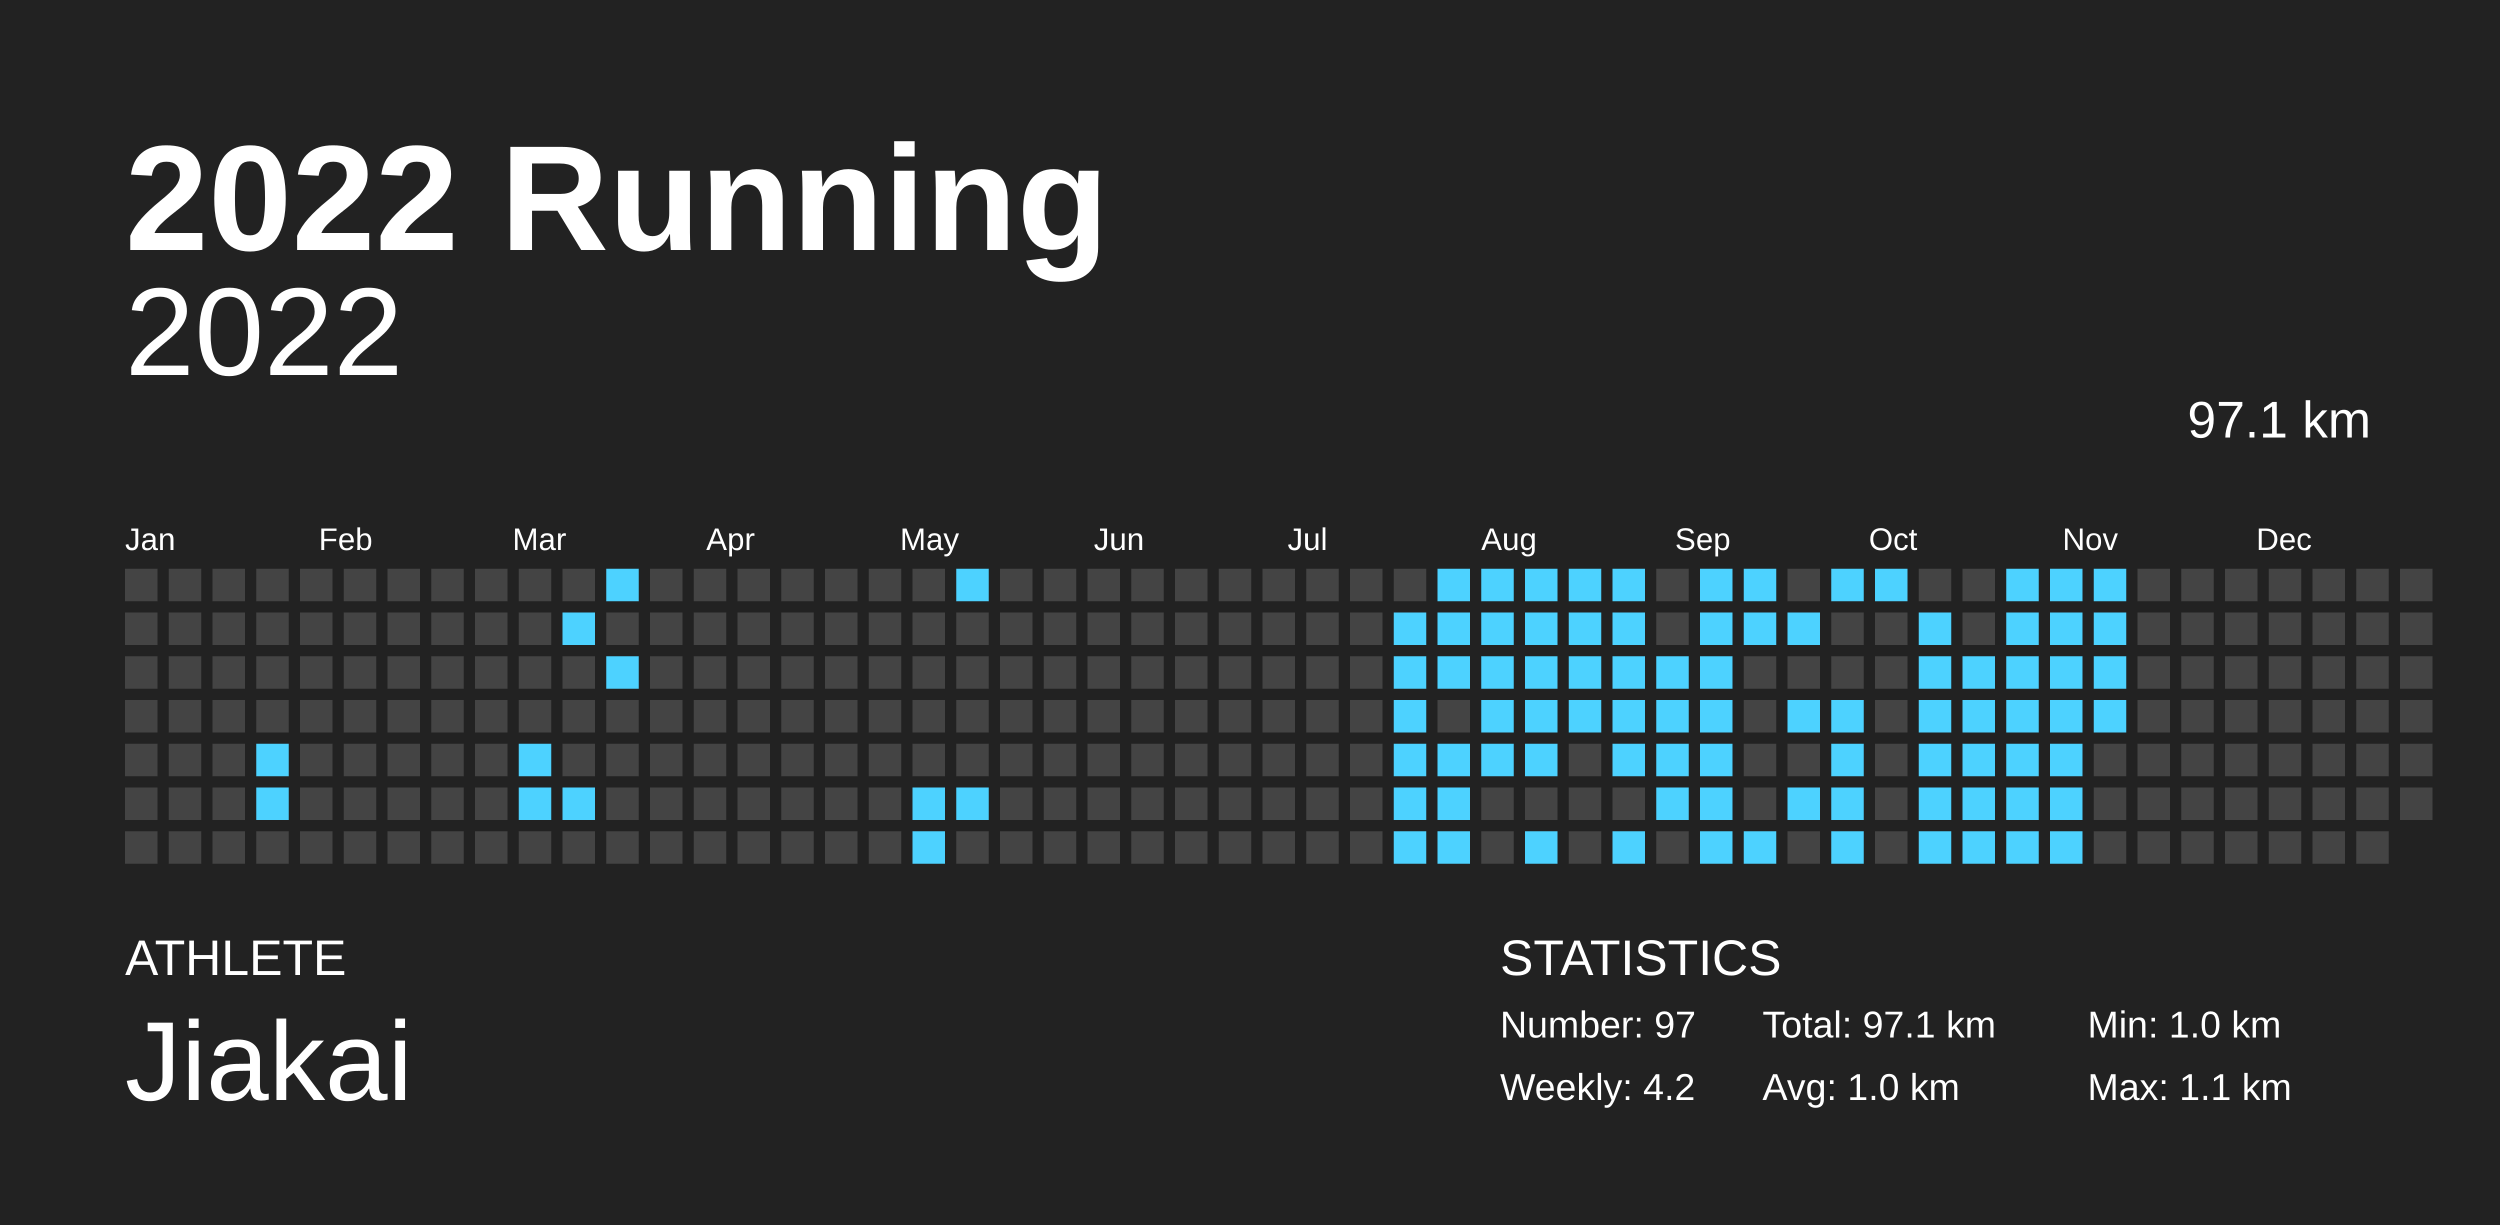
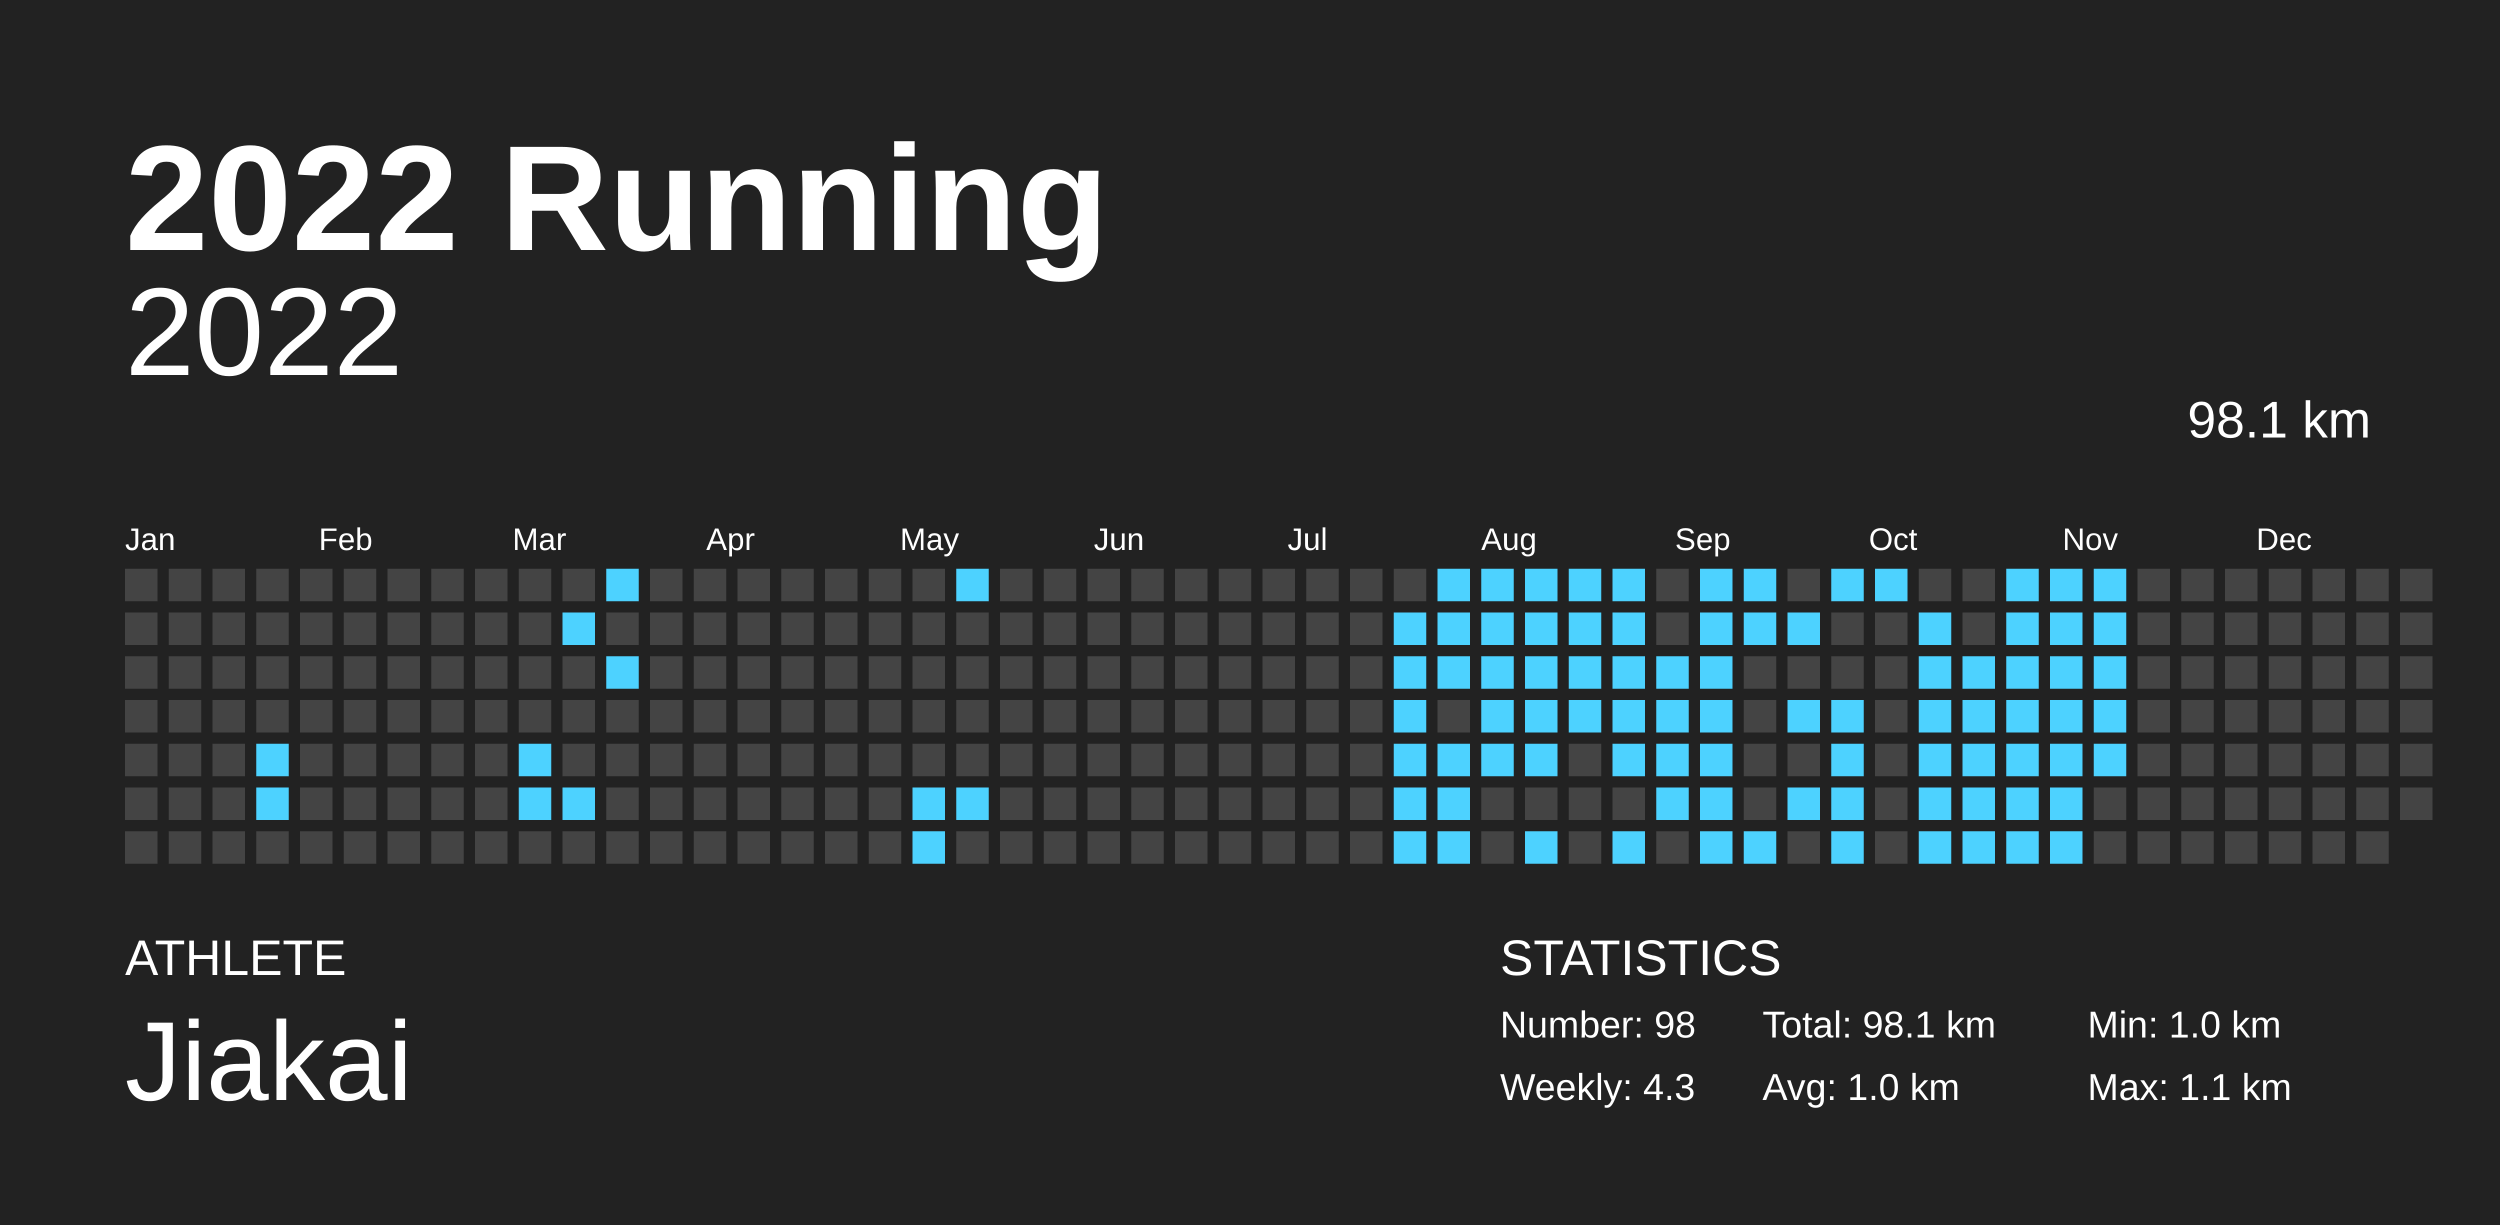
<svg xmlns="http://www.w3.org/2000/svg" baseProfile="full" height="98mm" version="1.1" viewBox="0,0,200,98" width="200mm">
  <defs />
  <rect fill="#222222" height="98" width="200" x="0" y="0" />
  <text fill="#FFFFFF" style="font-size:12px; font-family:Arial; font-weight:bold;" x="10" y="20">2022 Running</text>
  <text fill="#FFFFFF" style="font-size:4px; font-family:Arial" x="10" y="78">ATHLETE</text>
  <text fill="#FFFFFF" style="font-size:9px; font-family:Arial" x="10" y="88">Jiakai</text>
  <text fill="#FFFFFF" style="font-size:4px; font-family:Arial" x="120" y="78">STATISTICS</text>
-   <text fill="#FFFFFF" style="font-size:3px; font-family:Arial" x="120" y="83">Number: 97</text>
-   <text fill="#FFFFFF" style="font-size:3px; font-family:Arial" x="120" y="88">Weekly: 4.2</text>
-   <text fill="#FFFFFF" style="font-size:3px; font-family:Arial" x="141" y="83">Total: 97.1 km</text>
+   <text fill="#FFFFFF" style="font-size:3px; font-family:Arial" x="120" y="83">Number: 98</text>
+   <text fill="#FFFFFF" style="font-size:3px; font-family:Arial" x="120" y="88">Weekly: 4.3</text>
+   <text fill="#FFFFFF" style="font-size:3px; font-family:Arial" x="141" y="83">Total: 98.1 km</text>
  <text fill="#FFFFFF" style="font-size:3px; font-family:Arial" x="141" y="88">Avg: 1.0 km</text>
  <text fill="#FFFFFF" style="font-size:3px; font-family:Arial" x="167" y="83">Min: 1.0 km</text>
  <text fill="#FFFFFF" style="font-size:3px; font-family:Arial" x="167" y="88">Max: 1.1 km</text>
  <text alignment-baseline="hanging" fill="#FFFFFF" style="font-size:10.0px; font-family:Arial;" x="10" y="30">2022</text>
-   <text alignment-baseline="hanging" fill="#FFFFFF" style="font-size:4.125px; font-family:Arial;" x="175" y="35">97.1 km</text>
+   <text alignment-baseline="hanging" fill="#FFFFFF" style="font-size:4.125px; font-family:Arial;" x="175" y="35">98.1 km</text>
  <text fill="#FFFFFF" style="font-size:2.5px; font-family:Arial" x="10.0" y="44">Jan</text>
  <text fill="#FFFFFF" style="font-size:2.5px; font-family:Arial" x="25.5" y="44">Feb</text>
  <text fill="#FFFFFF" style="font-size:2.5px; font-family:Arial" x="41.0" y="44">Mar</text>
  <text fill="#FFFFFF" style="font-size:2.5px; font-family:Arial" x="56.5" y="44">Apr</text>
  <text fill="#FFFFFF" style="font-size:2.5px; font-family:Arial" x="72.0" y="44">May</text>
  <text fill="#FFFFFF" style="font-size:2.5px; font-family:Arial" x="87.5" y="44">Jun</text>
  <text fill="#FFFFFF" style="font-size:2.5px; font-family:Arial" x="103.0" y="44">Jul</text>
  <text fill="#FFFFFF" style="font-size:2.5px; font-family:Arial" x="118.5" y="44">Aug</text>
  <text fill="#FFFFFF" style="font-size:2.5px; font-family:Arial" x="134.0" y="44">Sep</text>
  <text fill="#FFFFFF" style="font-size:2.5px; font-family:Arial" x="149.5" y="44">Oct</text>
  <text fill="#FFFFFF" style="font-size:2.5px; font-family:Arial" x="165.0" y="44">Nov</text>
  <text fill="#FFFFFF" style="font-size:2.5px; font-family:Arial" x="180.5" y="44">Dec</text>
  <rect fill="#444444" height="2.6" width="2.6" x="10.0" y="45.5" />
  <rect fill="#444444" height="2.6" width="2.6" x="10.0" y="49.0" />
  <rect fill="#444444" height="2.6" width="2.6" x="10.0" y="52.5" />
  <rect fill="#444444" height="2.6" width="2.6" x="10.0" y="56.0" />
  <rect fill="#444444" height="2.6" width="2.6" x="10.0" y="59.5" />
  <rect fill="#444444" height="2.6" width="2.6" x="10.0" y="63.0" />
  <rect fill="#444444" height="2.6" width="2.6" x="10.0" y="66.5" />
  <rect fill="#444444" height="2.6" width="2.6" x="13.5" y="45.5" />
  <rect fill="#444444" height="2.6" width="2.6" x="13.5" y="49.0" />
  <rect fill="#444444" height="2.6" width="2.6" x="13.5" y="52.5" />
  <rect fill="#444444" height="2.6" width="2.6" x="13.5" y="56.0" />
  <rect fill="#444444" height="2.6" width="2.6" x="13.5" y="59.5" />
  <rect fill="#444444" height="2.6" width="2.6" x="13.5" y="63.0" />
  <rect fill="#444444" height="2.6" width="2.6" x="13.5" y="66.5" />
  <rect fill="#444444" height="2.6" width="2.6" x="17.0" y="45.5" />
  <rect fill="#444444" height="2.6" width="2.6" x="17.0" y="49.0" />
  <rect fill="#444444" height="2.6" width="2.6" x="17.0" y="52.5" />
  <rect fill="#444444" height="2.6" width="2.6" x="17.0" y="56.0" />
  <rect fill="#444444" height="2.6" width="2.6" x="17.0" y="59.5" />
  <rect fill="#444444" height="2.6" width="2.6" x="17.0" y="63.0" />
  <rect fill="#444444" height="2.6" width="2.6" x="17.0" y="66.5" />
  <rect fill="#444444" height="2.6" width="2.6" x="20.5" y="45.5" />
  <rect fill="#444444" height="2.6" width="2.6" x="20.5" y="49.0" />
  <rect fill="#444444" height="2.6" width="2.6" x="20.5" y="52.5" />
  <rect fill="#444444" height="2.6" width="2.6" x="20.5" y="56.0" />
  <rect fill="#4dd2ff" height="2.6" width="2.6" x="20.5" y="59.5" />
  <rect fill="#4dd2ff" height="2.6" width="2.6" x="20.5" y="63.0" />
  <rect fill="#444444" height="2.6" width="2.6" x="20.5" y="66.5" />
  <rect fill="#444444" height="2.6" width="2.6" x="24.0" y="45.5" />
  <rect fill="#444444" height="2.6" width="2.6" x="24.0" y="49.0" />
  <rect fill="#444444" height="2.6" width="2.6" x="24.0" y="52.5" />
  <rect fill="#444444" height="2.6" width="2.6" x="24.0" y="56.0" />
  <rect fill="#444444" height="2.6" width="2.6" x="24.0" y="59.5" />
  <rect fill="#444444" height="2.6" width="2.6" x="24.0" y="63.0" />
  <rect fill="#444444" height="2.6" width="2.6" x="24.0" y="66.5" />
  <rect fill="#444444" height="2.6" width="2.6" x="27.5" y="45.5" />
  <rect fill="#444444" height="2.6" width="2.6" x="27.5" y="49.0" />
  <rect fill="#444444" height="2.6" width="2.6" x="27.5" y="52.5" />
  <rect fill="#444444" height="2.6" width="2.6" x="27.5" y="56.0" />
  <rect fill="#444444" height="2.6" width="2.6" x="27.5" y="59.5" />
  <rect fill="#444444" height="2.6" width="2.6" x="27.5" y="63.0" />
  <rect fill="#444444" height="2.6" width="2.6" x="27.5" y="66.5" />
  <rect fill="#444444" height="2.6" width="2.6" x="31.0" y="45.5" />
  <rect fill="#444444" height="2.6" width="2.6" x="31.0" y="49.0" />
  <rect fill="#444444" height="2.6" width="2.6" x="31.0" y="52.5" />
  <rect fill="#444444" height="2.6" width="2.6" x="31.0" y="56.0" />
  <rect fill="#444444" height="2.6" width="2.6" x="31.0" y="59.5" />
  <rect fill="#444444" height="2.6" width="2.6" x="31.0" y="63.0" />
  <rect fill="#444444" height="2.6" width="2.6" x="31.0" y="66.5" />
  <rect fill="#444444" height="2.6" width="2.6" x="34.5" y="45.5" />
  <rect fill="#444444" height="2.6" width="2.6" x="34.5" y="49.0" />
  <rect fill="#444444" height="2.6" width="2.6" x="34.5" y="52.5" />
  <rect fill="#444444" height="2.6" width="2.6" x="34.5" y="56.0" />
  <rect fill="#444444" height="2.6" width="2.6" x="34.5" y="59.5" />
  <rect fill="#444444" height="2.6" width="2.6" x="34.5" y="63.0" />
  <rect fill="#444444" height="2.6" width="2.6" x="34.5" y="66.5" />
  <rect fill="#444444" height="2.6" width="2.6" x="38.0" y="45.5" />
  <rect fill="#444444" height="2.6" width="2.6" x="38.0" y="49.0" />
  <rect fill="#444444" height="2.6" width="2.6" x="38.0" y="52.5" />
  <rect fill="#444444" height="2.6" width="2.6" x="38.0" y="56.0" />
  <rect fill="#444444" height="2.6" width="2.6" x="38.0" y="59.5" />
  <rect fill="#444444" height="2.6" width="2.6" x="38.0" y="63.0" />
  <rect fill="#444444" height="2.6" width="2.6" x="38.0" y="66.5" />
  <rect fill="#444444" height="2.6" width="2.6" x="41.5" y="45.5" />
  <rect fill="#444444" height="2.6" width="2.6" x="41.5" y="49.0" />
  <rect fill="#444444" height="2.6" width="2.6" x="41.5" y="52.5" />
  <rect fill="#444444" height="2.6" width="2.6" x="41.5" y="56.0" />
  <rect fill="#4dd2ff" height="2.6" width="2.6" x="41.5" y="59.5" />
  <rect fill="#4dd2ff" height="2.6" width="2.6" x="41.5" y="63.0" />
  <rect fill="#444444" height="2.6" width="2.6" x="41.5" y="66.5" />
  <rect fill="#444444" height="2.6" width="2.6" x="45.0" y="45.5" />
  <rect fill="#4dd2ff" height="2.6" width="2.6" x="45.0" y="49.0" />
  <rect fill="#444444" height="2.6" width="2.6" x="45.0" y="52.5" />
  <rect fill="#444444" height="2.6" width="2.6" x="45.0" y="56.0" />
  <rect fill="#444444" height="2.6" width="2.6" x="45.0" y="59.5" />
  <rect fill="#4dd2ff" height="2.6" width="2.6" x="45.0" y="63.0" />
  <rect fill="#444444" height="2.6" width="2.6" x="45.0" y="66.5" />
  <rect fill="#4dd2ff" height="2.6" width="2.6" x="48.5" y="45.5" />
  <rect fill="#444444" height="2.6" width="2.6" x="48.5" y="49.0" />
  <rect fill="#4dd2ff" height="2.6" width="2.6" x="48.5" y="52.5" />
  <rect fill="#444444" height="2.6" width="2.6" x="48.5" y="56.0" />
  <rect fill="#444444" height="2.6" width="2.6" x="48.5" y="59.5" />
  <rect fill="#444444" height="2.6" width="2.6" x="48.5" y="63.0" />
  <rect fill="#444444" height="2.6" width="2.6" x="48.5" y="66.5" />
  <rect fill="#444444" height="2.6" width="2.6" x="52.0" y="45.5" />
  <rect fill="#444444" height="2.6" width="2.6" x="52.0" y="49.0" />
  <rect fill="#444444" height="2.6" width="2.6" x="52.0" y="52.5" />
  <rect fill="#444444" height="2.6" width="2.6" x="52.0" y="56.0" />
  <rect fill="#444444" height="2.6" width="2.6" x="52.0" y="59.5" />
  <rect fill="#444444" height="2.6" width="2.6" x="52.0" y="63.0" />
  <rect fill="#444444" height="2.6" width="2.6" x="52.0" y="66.5" />
  <rect fill="#444444" height="2.6" width="2.6" x="55.5" y="45.5" />
  <rect fill="#444444" height="2.6" width="2.6" x="55.5" y="49.0" />
  <rect fill="#444444" height="2.6" width="2.6" x="55.5" y="52.5" />
  <rect fill="#444444" height="2.6" width="2.6" x="55.5" y="56.0" />
  <rect fill="#444444" height="2.6" width="2.6" x="55.5" y="59.5" />
  <rect fill="#444444" height="2.6" width="2.6" x="55.5" y="63.0" />
  <rect fill="#444444" height="2.6" width="2.6" x="55.5" y="66.5" />
  <rect fill="#444444" height="2.6" width="2.6" x="59.0" y="45.5" />
  <rect fill="#444444" height="2.6" width="2.6" x="59.0" y="49.0" />
  <rect fill="#444444" height="2.6" width="2.6" x="59.0" y="52.5" />
  <rect fill="#444444" height="2.6" width="2.6" x="59.0" y="56.0" />
  <rect fill="#444444" height="2.6" width="2.6" x="59.0" y="59.5" />
  <rect fill="#444444" height="2.6" width="2.6" x="59.0" y="63.0" />
  <rect fill="#444444" height="2.6" width="2.6" x="59.0" y="66.5" />
  <rect fill="#444444" height="2.6" width="2.6" x="62.5" y="45.5" />
  <rect fill="#444444" height="2.6" width="2.6" x="62.5" y="49.0" />
  <rect fill="#444444" height="2.6" width="2.6" x="62.5" y="52.5" />
  <rect fill="#444444" height="2.6" width="2.6" x="62.5" y="56.0" />
  <rect fill="#444444" height="2.6" width="2.6" x="62.5" y="59.5" />
  <rect fill="#444444" height="2.6" width="2.6" x="62.5" y="63.0" />
  <rect fill="#444444" height="2.6" width="2.6" x="62.5" y="66.5" />
  <rect fill="#444444" height="2.6" width="2.6" x="66.0" y="45.5" />
  <rect fill="#444444" height="2.6" width="2.6" x="66.0" y="49.0" />
  <rect fill="#444444" height="2.6" width="2.6" x="66.0" y="52.5" />
  <rect fill="#444444" height="2.6" width="2.6" x="66.0" y="56.0" />
  <rect fill="#444444" height="2.6" width="2.6" x="66.0" y="59.5" />
  <rect fill="#444444" height="2.6" width="2.6" x="66.0" y="63.0" />
  <rect fill="#444444" height="2.6" width="2.6" x="66.0" y="66.5" />
  <rect fill="#444444" height="2.6" width="2.6" x="69.5" y="45.5" />
  <rect fill="#444444" height="2.6" width="2.6" x="69.5" y="49.0" />
  <rect fill="#444444" height="2.6" width="2.6" x="69.5" y="52.5" />
  <rect fill="#444444" height="2.6" width="2.6" x="69.5" y="56.0" />
  <rect fill="#444444" height="2.6" width="2.6" x="69.5" y="59.5" />
  <rect fill="#444444" height="2.6" width="2.6" x="69.5" y="63.0" />
  <rect fill="#444444" height="2.6" width="2.6" x="69.5" y="66.5" />
  <rect fill="#444444" height="2.6" width="2.6" x="73.0" y="45.5" />
  <rect fill="#444444" height="2.6" width="2.6" x="73.0" y="49.0" />
  <rect fill="#444444" height="2.6" width="2.6" x="73.0" y="52.5" />
  <rect fill="#444444" height="2.6" width="2.6" x="73.0" y="56.0" />
  <rect fill="#444444" height="2.6" width="2.6" x="73.0" y="59.5" />
  <rect fill="#4dd2ff" height="2.6" width="2.6" x="73.0" y="63.0" />
  <rect fill="#4dd2ff" height="2.6" width="2.6" x="73.0" y="66.5" />
  <rect fill="#4dd2ff" height="2.6" width="2.6" x="76.5" y="45.5" />
  <rect fill="#444444" height="2.6" width="2.6" x="76.5" y="49.0" />
  <rect fill="#444444" height="2.6" width="2.6" x="76.5" y="52.5" />
  <rect fill="#444444" height="2.6" width="2.6" x="76.5" y="56.0" />
  <rect fill="#444444" height="2.6" width="2.6" x="76.5" y="59.5" />
  <rect fill="#4dd2ff" height="2.6" width="2.6" x="76.5" y="63.0" />
  <rect fill="#444444" height="2.6" width="2.6" x="76.5" y="66.5" />
  <rect fill="#444444" height="2.6" width="2.6" x="80.0" y="45.5" />
  <rect fill="#444444" height="2.6" width="2.6" x="80.0" y="49.0" />
  <rect fill="#444444" height="2.6" width="2.6" x="80.0" y="52.5" />
  <rect fill="#444444" height="2.6" width="2.6" x="80.0" y="56.0" />
  <rect fill="#444444" height="2.6" width="2.6" x="80.0" y="59.5" />
  <rect fill="#444444" height="2.6" width="2.6" x="80.0" y="63.0" />
  <rect fill="#444444" height="2.6" width="2.6" x="80.0" y="66.5" />
  <rect fill="#444444" height="2.6" width="2.6" x="83.5" y="45.5" />
  <rect fill="#444444" height="2.6" width="2.6" x="83.5" y="49.0" />
  <rect fill="#444444" height="2.6" width="2.6" x="83.5" y="52.5" />
  <rect fill="#444444" height="2.6" width="2.6" x="83.5" y="56.0" />
  <rect fill="#444444" height="2.6" width="2.6" x="83.5" y="59.5" />
  <rect fill="#444444" height="2.6" width="2.6" x="83.5" y="63.0" />
  <rect fill="#444444" height="2.6" width="2.6" x="83.5" y="66.5" />
  <rect fill="#444444" height="2.6" width="2.6" x="87.0" y="45.5" />
  <rect fill="#444444" height="2.6" width="2.6" x="87.0" y="49.0" />
  <rect fill="#444444" height="2.6" width="2.6" x="87.0" y="52.5" />
  <rect fill="#444444" height="2.6" width="2.6" x="87.0" y="56.0" />
  <rect fill="#444444" height="2.6" width="2.6" x="87.0" y="59.5" />
  <rect fill="#444444" height="2.6" width="2.6" x="87.0" y="63.0" />
  <rect fill="#444444" height="2.6" width="2.6" x="87.0" y="66.5" />
  <rect fill="#444444" height="2.6" width="2.6" x="90.5" y="45.5" />
  <rect fill="#444444" height="2.6" width="2.6" x="90.5" y="49.0" />
  <rect fill="#444444" height="2.6" width="2.6" x="90.5" y="52.5" />
  <rect fill="#444444" height="2.6" width="2.6" x="90.5" y="56.0" />
  <rect fill="#444444" height="2.6" width="2.6" x="90.5" y="59.5" />
  <rect fill="#444444" height="2.6" width="2.6" x="90.5" y="63.0" />
  <rect fill="#444444" height="2.6" width="2.6" x="90.5" y="66.5" />
  <rect fill="#444444" height="2.6" width="2.6" x="94.0" y="45.5" />
  <rect fill="#444444" height="2.6" width="2.6" x="94.0" y="49.0" />
  <rect fill="#444444" height="2.6" width="2.6" x="94.0" y="52.5" />
  <rect fill="#444444" height="2.6" width="2.6" x="94.0" y="56.0" />
  <rect fill="#444444" height="2.6" width="2.6" x="94.0" y="59.5" />
  <rect fill="#444444" height="2.6" width="2.6" x="94.0" y="63.0" />
  <rect fill="#444444" height="2.6" width="2.6" x="94.0" y="66.5" />
  <rect fill="#444444" height="2.6" width="2.6" x="97.5" y="45.5" />
  <rect fill="#444444" height="2.6" width="2.6" x="97.5" y="49.0" />
  <rect fill="#444444" height="2.6" width="2.6" x="97.5" y="52.5" />
  <rect fill="#444444" height="2.6" width="2.6" x="97.5" y="56.0" />
  <rect fill="#444444" height="2.6" width="2.6" x="97.5" y="59.5" />
  <rect fill="#444444" height="2.6" width="2.6" x="97.5" y="63.0" />
  <rect fill="#444444" height="2.6" width="2.6" x="97.5" y="66.5" />
  <rect fill="#444444" height="2.6" width="2.6" x="101.0" y="45.5" />
  <rect fill="#444444" height="2.6" width="2.6" x="101.0" y="49.0" />
  <rect fill="#444444" height="2.6" width="2.6" x="101.0" y="52.5" />
  <rect fill="#444444" height="2.6" width="2.6" x="101.0" y="56.0" />
  <rect fill="#444444" height="2.6" width="2.6" x="101.0" y="59.5" />
  <rect fill="#444444" height="2.6" width="2.6" x="101.0" y="63.0" />
  <rect fill="#444444" height="2.6" width="2.6" x="101.0" y="66.5" />
  <rect fill="#444444" height="2.6" width="2.6" x="104.5" y="45.5" />
  <rect fill="#444444" height="2.6" width="2.6" x="104.5" y="49.0" />
  <rect fill="#444444" height="2.6" width="2.6" x="104.5" y="52.5" />
  <rect fill="#444444" height="2.6" width="2.6" x="104.5" y="56.0" />
  <rect fill="#444444" height="2.6" width="2.6" x="104.5" y="59.5" />
  <rect fill="#444444" height="2.6" width="2.6" x="104.5" y="63.0" />
  <rect fill="#444444" height="2.6" width="2.6" x="104.5" y="66.5" />
  <rect fill="#444444" height="2.6" width="2.6" x="108.0" y="45.5" />
  <rect fill="#444444" height="2.6" width="2.6" x="108.0" y="49.0" />
  <rect fill="#444444" height="2.6" width="2.6" x="108.0" y="52.5" />
  <rect fill="#444444" height="2.6" width="2.6" x="108.0" y="56.0" />
  <rect fill="#444444" height="2.6" width="2.6" x="108.0" y="59.5" />
  <rect fill="#444444" height="2.6" width="2.6" x="108.0" y="63.0" />
  <rect fill="#444444" height="2.6" width="2.6" x="108.0" y="66.5" />
  <rect fill="#444444" height="2.6" width="2.6" x="111.5" y="45.5" />
  <rect fill="#4dd2ff" height="2.6" width="2.6" x="111.5" y="49.0" />
  <rect fill="#4dd2ff" height="2.6" width="2.6" x="111.5" y="52.5" />
  <rect fill="#4dd2ff" height="2.6" width="2.6" x="111.5" y="56.0" />
  <rect fill="#4dd2ff" height="2.6" width="2.6" x="111.5" y="59.5" />
  <rect fill="#4dd2ff" height="2.6" width="2.6" x="111.5" y="63.0" />
  <rect fill="#4dd2ff" height="2.6" width="2.6" x="111.5" y="66.5" />
  <rect fill="#4dd2ff" height="2.6" width="2.6" x="115.0" y="45.5" />
  <rect fill="#4dd2ff" height="2.6" width="2.6" x="115.0" y="49.0" />
  <rect fill="#4dd2ff" height="2.6" width="2.6" x="115.0" y="52.5" />
  <rect fill="#444444" height="2.6" width="2.6" x="115.0" y="56.0" />
  <rect fill="#4dd2ff" height="2.6" width="2.6" x="115.0" y="59.5" />
  <rect fill="#4dd2ff" height="2.6" width="2.6" x="115.0" y="63.0" />
  <rect fill="#4dd2ff" height="2.6" width="2.6" x="115.0" y="66.5" />
  <rect fill="#4dd2ff" height="2.6" width="2.6" x="118.5" y="45.5" />
  <rect fill="#4dd2ff" height="2.6" width="2.6" x="118.5" y="49.0" />
  <rect fill="#4dd2ff" height="2.6" width="2.6" x="118.5" y="52.5" />
  <rect fill="#4dd2ff" height="2.6" width="2.6" x="118.5" y="56.0" />
  <rect fill="#4dd2ff" height="2.6" width="2.6" x="118.5" y="59.5" />
  <rect fill="#444444" height="2.6" width="2.6" x="118.5" y="63.0" />
  <rect fill="#444444" height="2.6" width="2.6" x="118.5" y="66.5" />
  <rect fill="#4dd2ff" height="2.6" width="2.6" x="122.0" y="45.5" />
  <rect fill="#4dd2ff" height="2.6" width="2.6" x="122.0" y="49.0" />
  <rect fill="#4dd2ff" height="2.6" width="2.6" x="122.0" y="52.5" />
  <rect fill="#4dd2ff" height="2.6" width="2.6" x="122.0" y="56.0" />
  <rect fill="#4dd2ff" height="2.6" width="2.6" x="122.0" y="59.5" />
  <rect fill="#444444" height="2.6" width="2.6" x="122.0" y="63.0" />
  <rect fill="#4dd2ff" height="2.6" width="2.6" x="122.0" y="66.5" />
  <rect fill="#4dd2ff" height="2.6" width="2.6" x="125.5" y="45.5" />
  <rect fill="#4dd2ff" height="2.6" width="2.6" x="125.5" y="49.0" />
  <rect fill="#4dd2ff" height="2.6" width="2.6" x="125.5" y="52.5" />
  <rect fill="#4dd2ff" height="2.6" width="2.6" x="125.5" y="56.0" />
  <rect fill="#444444" height="2.6" width="2.6" x="125.5" y="59.5" />
  <rect fill="#444444" height="2.6" width="2.6" x="125.5" y="63.0" />
  <rect fill="#444444" height="2.6" width="2.6" x="125.5" y="66.5" />
  <rect fill="#4dd2ff" height="2.6" width="2.6" x="129.0" y="45.5" />
  <rect fill="#4dd2ff" height="2.6" width="2.6" x="129.0" y="49.0" />
  <rect fill="#4dd2ff" height="2.6" width="2.6" x="129.0" y="52.5" />
  <rect fill="#4dd2ff" height="2.6" width="2.6" x="129.0" y="56.0" />
  <rect fill="#4dd2ff" height="2.6" width="2.6" x="129.0" y="59.5" />
  <rect fill="#444444" height="2.6" width="2.6" x="129.0" y="63.0" />
  <rect fill="#4dd2ff" height="2.6" width="2.6" x="129.0" y="66.5" />
  <rect fill="#444444" height="2.6" width="2.6" x="132.5" y="45.5" />
  <rect fill="#444444" height="2.6" width="2.6" x="132.5" y="49.0" />
  <rect fill="#4dd2ff" height="2.6" width="2.6" x="132.5" y="52.5" />
  <rect fill="#4dd2ff" height="2.6" width="2.6" x="132.5" y="56.0" />
  <rect fill="#4dd2ff" height="2.6" width="2.6" x="132.5" y="59.5" />
  <rect fill="#4dd2ff" height="2.6" width="2.6" x="132.5" y="63.0" />
  <rect fill="#444444" height="2.6" width="2.6" x="132.5" y="66.5" />
  <rect fill="#4dd2ff" height="2.6" width="2.6" x="136.0" y="45.5" />
  <rect fill="#4dd2ff" height="2.6" width="2.6" x="136.0" y="49.0" />
  <rect fill="#4dd2ff" height="2.6" width="2.6" x="136.0" y="52.5" />
  <rect fill="#4dd2ff" height="2.6" width="2.6" x="136.0" y="56.0" />
  <rect fill="#4dd2ff" height="2.6" width="2.6" x="136.0" y="59.5" />
  <rect fill="#4dd2ff" height="2.6" width="2.6" x="136.0" y="63.0" />
  <rect fill="#4dd2ff" height="2.6" width="2.6" x="136.0" y="66.5" />
  <rect fill="#4dd2ff" height="2.6" width="2.6" x="139.5" y="45.5" />
  <rect fill="#4dd2ff" height="2.6" width="2.6" x="139.5" y="49.0" />
  <rect fill="#444444" height="2.6" width="2.6" x="139.5" y="52.5" />
  <rect fill="#444444" height="2.6" width="2.6" x="139.5" y="56.0" />
  <rect fill="#444444" height="2.6" width="2.6" x="139.5" y="59.5" />
  <rect fill="#444444" height="2.6" width="2.6" x="139.5" y="63.0" />
  <rect fill="#4dd2ff" height="2.6" width="2.6" x="139.5" y="66.5" />
  <rect fill="#444444" height="2.6" width="2.6" x="143.0" y="45.5" />
  <rect fill="#4dd2ff" height="2.6" width="2.6" x="143.0" y="49.0" />
  <rect fill="#444444" height="2.6" width="2.6" x="143.0" y="52.5" />
  <rect fill="#4dd2ff" height="2.6" width="2.6" x="143.0" y="56.0" />
  <rect fill="#444444" height="2.6" width="2.6" x="143.0" y="59.5" />
  <rect fill="#4dd2ff" height="2.6" width="2.6" x="143.0" y="63.0" />
  <rect fill="#444444" height="2.6" width="2.6" x="143.0" y="66.5" />
  <rect fill="#4dd2ff" height="2.6" width="2.6" x="146.5" y="45.5" />
  <rect fill="#444444" height="2.6" width="2.6" x="146.5" y="49.0" />
  <rect fill="#444444" height="2.6" width="2.6" x="146.5" y="52.5" />
  <rect fill="#4dd2ff" height="2.6" width="2.6" x="146.5" y="56.0" />
  <rect fill="#4dd2ff" height="2.6" width="2.6" x="146.5" y="59.5" />
  <rect fill="#4dd2ff" height="2.6" width="2.6" x="146.5" y="63.0" />
  <rect fill="#4dd2ff" height="2.6" width="2.6" x="146.5" y="66.5" />
  <rect fill="#4dd2ff" height="2.6" width="2.6" x="150.0" y="45.5" />
  <rect fill="#444444" height="2.6" width="2.6" x="150.0" y="49.0" />
  <rect fill="#444444" height="2.6" width="2.6" x="150.0" y="52.5" />
  <rect fill="#444444" height="2.6" width="2.6" x="150.0" y="56.0" />
  <rect fill="#444444" height="2.6" width="2.6" x="150.0" y="59.5" />
  <rect fill="#444444" height="2.6" width="2.6" x="150.0" y="63.0" />
  <rect fill="#444444" height="2.6" width="2.6" x="150.0" y="66.5" />
  <rect fill="#444444" height="2.6" width="2.6" x="153.5" y="45.5" />
  <rect fill="#4dd2ff" height="2.6" width="2.6" x="153.5" y="49.0" />
  <rect fill="#4dd2ff" height="2.6" width="2.6" x="153.5" y="52.5" />
  <rect fill="#4dd2ff" height="2.6" width="2.6" x="153.5" y="56.0" />
  <rect fill="#4dd2ff" height="2.6" width="2.6" x="153.5" y="59.5" />
  <rect fill="#4dd2ff" height="2.6" width="2.6" x="153.5" y="63.0" />
  <rect fill="#4dd2ff" height="2.6" width="2.6" x="153.5" y="66.5" />
  <rect fill="#444444" height="2.6" width="2.6" x="157.0" y="45.5" />
  <rect fill="#444444" height="2.6" width="2.6" x="157.0" y="49.0" />
  <rect fill="#4dd2ff" height="2.6" width="2.6" x="157.0" y="52.5" />
  <rect fill="#4dd2ff" height="2.6" width="2.6" x="157.0" y="56.0" />
  <rect fill="#4dd2ff" height="2.6" width="2.6" x="157.0" y="59.5" />
  <rect fill="#4dd2ff" height="2.6" width="2.6" x="157.0" y="63.0" />
  <rect fill="#4dd2ff" height="2.6" width="2.6" x="157.0" y="66.5" />
  <rect fill="#4dd2ff" height="2.6" width="2.6" x="160.5" y="45.5" />
  <rect fill="#4dd2ff" height="2.6" width="2.6" x="160.5" y="49.0" />
  <rect fill="#4dd2ff" height="2.6" width="2.6" x="160.5" y="52.5" />
  <rect fill="#4dd2ff" height="2.6" width="2.6" x="160.5" y="56.0" />
  <rect fill="#4dd2ff" height="2.6" width="2.6" x="160.5" y="59.5" />
  <rect fill="#4dd2ff" height="2.6" width="2.6" x="160.5" y="63.0" />
  <rect fill="#4dd2ff" height="2.6" width="2.6" x="160.5" y="66.5" />
  <rect fill="#4dd2ff" height="2.6" width="2.6" x="164.0" y="45.5" />
  <rect fill="#4dd2ff" height="2.6" width="2.6" x="164.0" y="49.0" />
  <rect fill="#4dd2ff" height="2.6" width="2.6" x="164.0" y="52.5" />
  <rect fill="#4dd2ff" height="2.6" width="2.6" x="164.0" y="56.0" />
  <rect fill="#4dd2ff" height="2.6" width="2.6" x="164.0" y="59.5" />
  <rect fill="#4dd2ff" height="2.6" width="2.6" x="164.0" y="63.0" />
  <rect fill="#4dd2ff" height="2.6" width="2.6" x="164.0" y="66.5" />
  <rect fill="#4dd2ff" height="2.6" width="2.6" x="167.5" y="45.5" />
  <rect fill="#4dd2ff" height="2.6" width="2.6" x="167.5" y="49.0" />
  <rect fill="#4dd2ff" height="2.6" width="2.6" x="167.5" y="52.5" />
  <rect fill="#4dd2ff" height="2.6" width="2.6" x="167.5" y="56.0" />
-   <rect fill="#444444" height="2.6" width="2.6" x="167.5" y="59.5" />
+   <rect fill="#4dd2ff" height="2.6" width="2.6" x="167.5" y="59.5" />
  <rect fill="#444444" height="2.6" width="2.6" x="167.5" y="63.0" />
  <rect fill="#444444" height="2.6" width="2.6" x="167.5" y="66.5" />
  <rect fill="#444444" height="2.6" width="2.6" x="171.0" y="45.5" />
  <rect fill="#444444" height="2.6" width="2.6" x="171.0" y="49.0" />
  <rect fill="#444444" height="2.6" width="2.6" x="171.0" y="52.5" />
  <rect fill="#444444" height="2.6" width="2.6" x="171.0" y="56.0" />
  <rect fill="#444444" height="2.6" width="2.6" x="171.0" y="59.5" />
  <rect fill="#444444" height="2.6" width="2.6" x="171.0" y="63.0" />
  <rect fill="#444444" height="2.6" width="2.6" x="171.0" y="66.5" />
  <rect fill="#444444" height="2.6" width="2.6" x="174.5" y="45.5" />
  <rect fill="#444444" height="2.6" width="2.6" x="174.5" y="49.0" />
  <rect fill="#444444" height="2.6" width="2.6" x="174.5" y="52.5" />
  <rect fill="#444444" height="2.6" width="2.6" x="174.5" y="56.0" />
  <rect fill="#444444" height="2.6" width="2.6" x="174.5" y="59.5" />
  <rect fill="#444444" height="2.6" width="2.6" x="174.5" y="63.0" />
  <rect fill="#444444" height="2.6" width="2.6" x="174.5" y="66.5" />
  <rect fill="#444444" height="2.6" width="2.6" x="178.0" y="45.5" />
  <rect fill="#444444" height="2.6" width="2.6" x="178.0" y="49.0" />
  <rect fill="#444444" height="2.6" width="2.6" x="178.0" y="52.5" />
  <rect fill="#444444" height="2.6" width="2.6" x="178.0" y="56.0" />
  <rect fill="#444444" height="2.6" width="2.6" x="178.0" y="59.5" />
  <rect fill="#444444" height="2.6" width="2.6" x="178.0" y="63.0" />
  <rect fill="#444444" height="2.6" width="2.6" x="178.0" y="66.5" />
  <rect fill="#444444" height="2.6" width="2.6" x="181.5" y="45.5" />
  <rect fill="#444444" height="2.6" width="2.6" x="181.5" y="49.0" />
  <rect fill="#444444" height="2.6" width="2.6" x="181.5" y="52.5" />
  <rect fill="#444444" height="2.6" width="2.6" x="181.5" y="56.0" />
  <rect fill="#444444" height="2.6" width="2.6" x="181.5" y="59.5" />
  <rect fill="#444444" height="2.6" width="2.6" x="181.5" y="63.0" />
  <rect fill="#444444" height="2.6" width="2.6" x="181.5" y="66.5" />
  <rect fill="#444444" height="2.6" width="2.6" x="185.0" y="45.5" />
  <rect fill="#444444" height="2.6" width="2.6" x="185.0" y="49.0" />
  <rect fill="#444444" height="2.6" width="2.6" x="185.0" y="52.5" />
  <rect fill="#444444" height="2.6" width="2.6" x="185.0" y="56.0" />
  <rect fill="#444444" height="2.6" width="2.6" x="185.0" y="59.5" />
  <rect fill="#444444" height="2.6" width="2.6" x="185.0" y="63.0" />
  <rect fill="#444444" height="2.6" width="2.6" x="185.0" y="66.5" />
  <rect fill="#444444" height="2.6" width="2.6" x="188.5" y="45.5" />
  <rect fill="#444444" height="2.6" width="2.6" x="188.5" y="49.0" />
  <rect fill="#444444" height="2.6" width="2.6" x="188.5" y="52.5" />
  <rect fill="#444444" height="2.6" width="2.6" x="188.5" y="56.0" />
  <rect fill="#444444" height="2.6" width="2.6" x="188.5" y="59.5" />
  <rect fill="#444444" height="2.6" width="2.6" x="188.5" y="63.0" />
  <rect fill="#444444" height="2.6" width="2.6" x="188.5" y="66.5" />
  <rect fill="#444444" height="2.6" width="2.6" x="192.0" y="45.5" />
  <rect fill="#444444" height="2.6" width="2.6" x="192.0" y="49.0" />
  <rect fill="#444444" height="2.6" width="2.6" x="192.0" y="52.5" />
  <rect fill="#444444" height="2.6" width="2.6" x="192.0" y="56.0" />
  <rect fill="#444444" height="2.6" width="2.6" x="192.0" y="59.5" />
  <rect fill="#444444" height="2.6" width="2.6" x="192.0" y="63.0" />
</svg>
